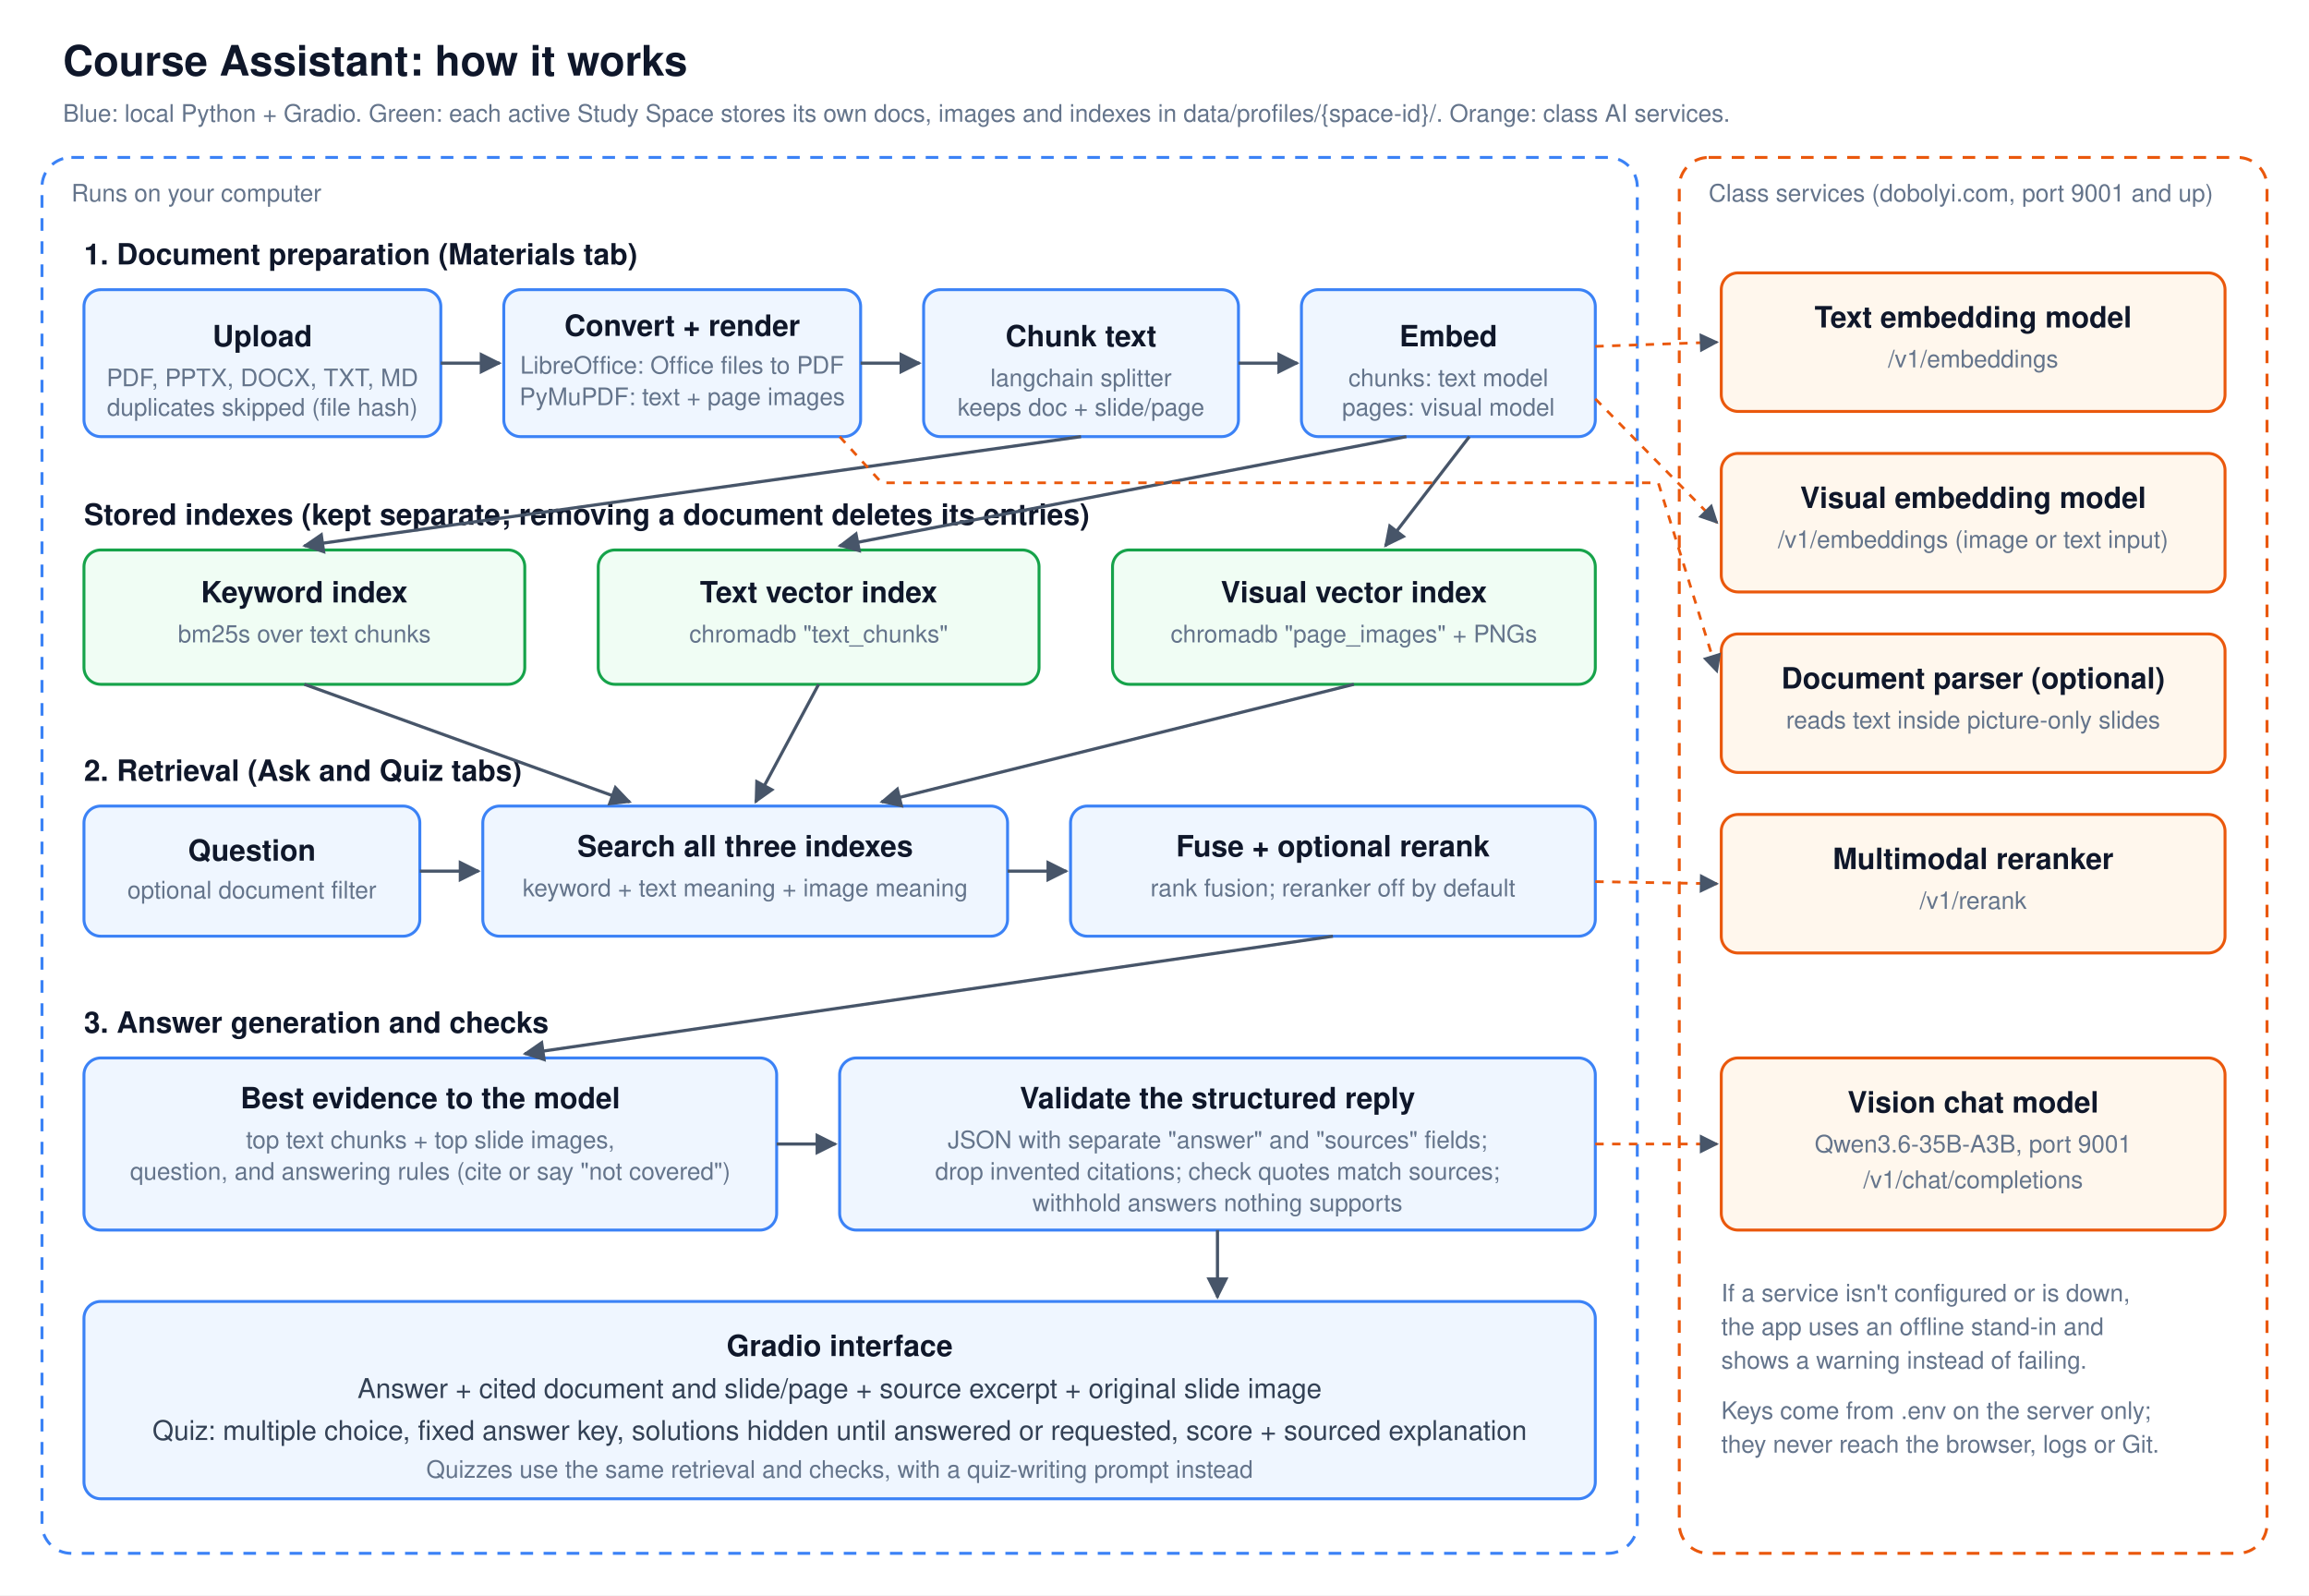
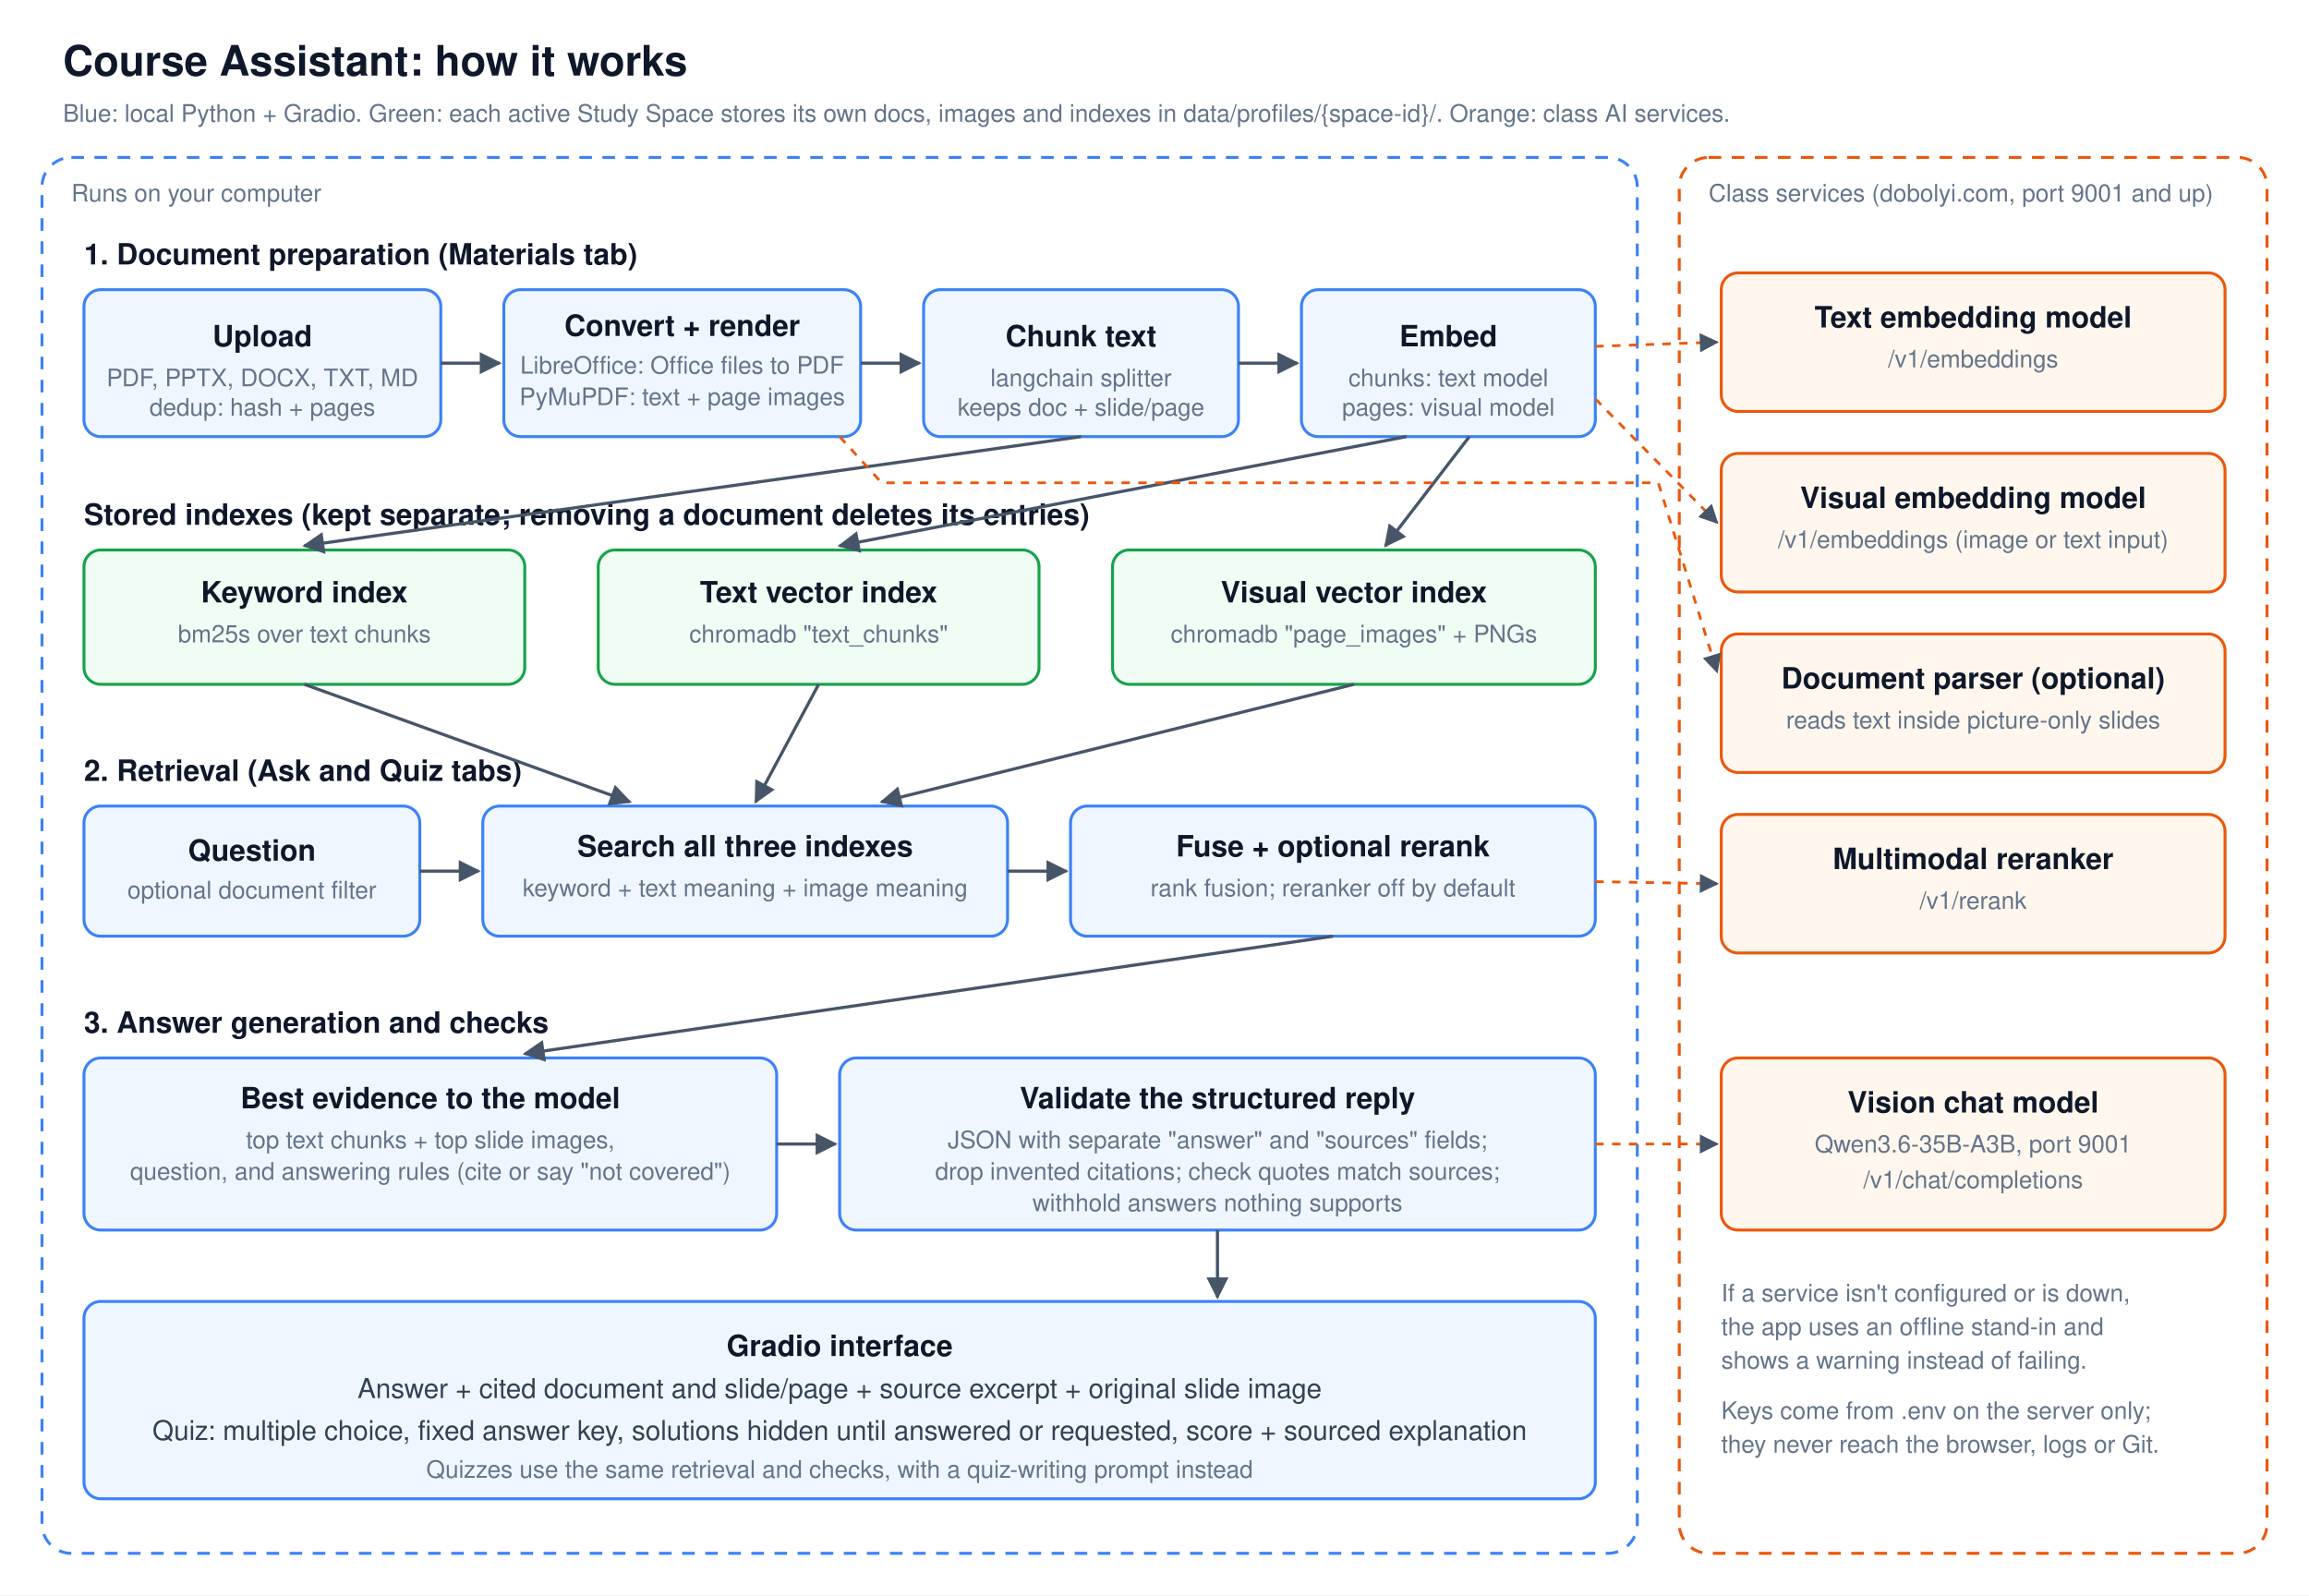
<svg xmlns="http://www.w3.org/2000/svg" width="1100" height="760" viewBox="0 0 1100 760" font-family="Helvetica, Arial, sans-serif" font-size="13">
  <defs>
    <marker id="arrow" viewBox="0 0 10 10" refX="9" refY="5" markerWidth="7" markerHeight="7" orient="auto-start-reverse">
      <path d="M0,0 L10,5 L0,10 z" fill="#475569" />
    </marker>
    <style>
      .box { fill: #ffffff; stroke: #64748b; stroke-width: 1.4; rx: 8; }
      .local { fill: #eff6ff; stroke: #3b82f6; }
      .store { fill: #f0fdf4; stroke: #16a34a; }
      .service { fill: #fff7ed; stroke: #ea580c; }
      .title { font-weight: 700; font-size: 14px; fill: #0f172a; }
      .text { fill: #334155; }
      .small { fill: #64748b; font-size: 11.5px; }
      .zone { fill: none; stroke-dasharray: 6 5; stroke-width: 1.4; rx: 14; }
      .line { stroke: #475569; stroke-width: 1.5; fill: none; marker-end: url(#arrow); }
      .dash { stroke: #ea580c; stroke-width: 1.3; fill: none; stroke-dasharray: 4 4; marker-end: url(#arrow); }
    </style>
  </defs>
  <rect width="1100" height="760" fill="#ffffff" />
  <text x="30" y="36" font-size="20" font-weight="700" fill="#0f172a">Course Assistant: how it works</text>
  <text x="30" y="58" class="small">Blue: local Python + Gradio. Green: each active Study Space stores its own docs, images and indexes in data/profiles/{space-id}/. Orange: class AI services.</text>
  <rect x="20" y="75" width="760" height="665" class="zone" stroke="#3b82f6" />
  <text x="34" y="96" class="small" fill="#3b82f6">Runs on your computer</text>
  <rect x="800" y="75" width="280" height="665" class="zone" stroke="#ea580c" />
  <text x="814" y="96" class="small" fill="#ea580c">Class services (dobolyi.com, port 9001 and up)</text>
  <text x="40" y="126" class="title">1. Document preparation (Materials tab)</text>
  <rect x="40" y="138" width="170" height="70" class="box local" />
  <text x="125" y="165" text-anchor="middle" class="title">Upload</text>
  <text x="125" y="184" text-anchor="middle" class="small">PDF, PPTX, DOCX, TXT, MD</text>
-   <text x="125" y="198" text-anchor="middle" class="small">duplicates skipped (file hash)</text>
+   <text x="125" y="198" text-anchor="middle" class="small">dedup: hash + pages</text>
  <rect x="240" y="138" width="170" height="70" class="box local" />
  <text x="325" y="160" text-anchor="middle" class="title">Convert + render</text>
  <text x="325" y="178" text-anchor="middle" class="small">LibreOffice: Office files to PDF</text>
  <text x="325" y="193" text-anchor="middle" class="small">PyMuPDF: text + page images</text>
  <rect x="440" y="138" width="150" height="70" class="box local" />
  <text x="515" y="165" text-anchor="middle" class="title">Chunk text</text>
  <text x="515" y="184" text-anchor="middle" class="small">langchain splitter</text>
  <text x="515" y="198" text-anchor="middle" class="small">keeps doc + slide/page</text>
  <rect x="620" y="138" width="140" height="70" class="box local" />
  <text x="690" y="165" text-anchor="middle" class="title">Embed</text>
  <text x="690" y="184" text-anchor="middle" class="small">chunks: text model</text>
  <text x="690" y="198" text-anchor="middle" class="small">pages: visual model</text>
  <path d="M210,173 L238,173" class="line" />
  <path d="M410,173 L438,173" class="line" />
  <path d="M590,173 L618,173" class="line" />
  <text x="40" y="250" class="title">Stored indexes (kept separate; removing a document deletes its entries)</text>
  <rect x="40" y="262" width="210" height="64" class="box store" />
  <text x="145" y="287" text-anchor="middle" class="title">Keyword index</text>
  <text x="145" y="306" text-anchor="middle" class="small">bm25s over text chunks</text>
  <rect x="285" y="262" width="210" height="64" class="box store" />
  <text x="390" y="287" text-anchor="middle" class="title">Text vector index</text>
  <text x="390" y="306" text-anchor="middle" class="small">chromadb "text_chunks"</text>
  <rect x="530" y="262" width="230" height="64" class="box store" />
  <text x="645" y="287" text-anchor="middle" class="title">Visual vector index</text>
  <text x="645" y="306" text-anchor="middle" class="small">chromadb "page_images" + PNGs</text>
  <path d="M515,208 L145,260" class="line" />
  <path d="M670,208 L400,260" class="line" />
  <path d="M700,208 L660,260" class="line" />
  <text x="40" y="372" class="title">2. Retrieval (Ask and Quiz tabs)</text>
  <rect x="40" y="384" width="160" height="62" class="box local" />
  <text x="120" y="410" text-anchor="middle" class="title">Question</text>
  <text x="120" y="428" text-anchor="middle" class="small">optional document filter</text>
  <rect x="230" y="384" width="250" height="62" class="box local" />
  <text x="355" y="408" text-anchor="middle" class="title">Search all three indexes</text>
  <text x="355" y="427" text-anchor="middle" class="small">keyword + text meaning + image meaning</text>
  <rect x="510" y="384" width="250" height="62" class="box local" />
  <text x="635" y="408" text-anchor="middle" class="title">Fuse + optional rerank</text>
  <text x="635" y="427" text-anchor="middle" class="small">rank fusion; reranker off by default</text>
  <path d="M200,415 L228,415" class="line" />
  <path d="M480,415 L508,415" class="line" />
  <path d="M145,326 L300,382" class="line" />
  <path d="M390,326 L360,382" class="line" />
  <path d="M645,326 L420,382" class="line" />
  <text x="40" y="492" class="title">3. Answer generation and checks</text>
  <rect x="40" y="504" width="330" height="82" class="box local" />
  <text x="205" y="528" text-anchor="middle" class="title">Best evidence to the model</text>
  <text x="205" y="547" text-anchor="middle" class="small">top text chunks + top slide images,</text>
  <text x="205" y="562" text-anchor="middle" class="small">question, and answering rules (cite or say "not covered")</text>
  <rect x="400" y="504" width="360" height="82" class="box local" />
  <text x="580" y="528" text-anchor="middle" class="title">Validate the structured reply</text>
  <text x="580" y="547" text-anchor="middle" class="small">JSON with separate "answer" and "sources" fields;</text>
  <text x="580" y="562" text-anchor="middle" class="small">drop invented citations; check quotes match sources;</text>
  <text x="580" y="577" text-anchor="middle" class="small">withhold answers nothing supports</text>
  <path d="M635,446 L250,502" class="line" />
  <path d="M370,545 L398,545" class="line" />
  <rect x="40" y="620" width="720" height="94" class="box local" />
  <text x="400" y="646" text-anchor="middle" class="title">Gradio interface</text>
  <text x="400" y="666" text-anchor="middle" class="text">Answer + cited document and slide/page + source excerpt + original slide image</text>
  <text x="400" y="686" text-anchor="middle" class="text">Quiz: multiple choice, fixed answer key, solutions hidden until answered or requested, score + sourced explanation</text>
  <text x="400" y="704" text-anchor="middle" class="small">Quizzes use the same retrieval and checks, with a quiz-writing prompt instead</text>
  <path d="M580,586 L580,618" class="line" />
  <rect x="820" y="130" width="240" height="66" class="box service" />
  <text x="940" y="156" text-anchor="middle" class="title">Text embedding model</text>
  <text x="940" y="175" text-anchor="middle" class="small">/v1/embeddings</text>
  <rect x="820" y="216" width="240" height="66" class="box service" />
  <text x="940" y="242" text-anchor="middle" class="title">Visual embedding model</text>
  <text x="940" y="261" text-anchor="middle" class="small">/v1/embeddings (image or text input)</text>
  <rect x="820" y="302" width="240" height="66" class="box service" />
  <text x="940" y="328" text-anchor="middle" class="title">Document parser (optional)</text>
  <text x="940" y="347" text-anchor="middle" class="small">reads text inside picture-only slides</text>
  <rect x="820" y="388" width="240" height="66" class="box service" />
  <text x="940" y="414" text-anchor="middle" class="title">Multimodal reranker</text>
  <text x="940" y="433" text-anchor="middle" class="small">/v1/rerank</text>
  <rect x="820" y="504" width="240" height="82" class="box service" />
  <text x="940" y="530" text-anchor="middle" class="title">Vision chat model</text>
  <text x="940" y="549" text-anchor="middle" class="small">Qwen3.6-35B-A3B, port 9001</text>
  <text x="940" y="566" text-anchor="middle" class="small">/v1/chat/completions</text>
  <path d="M760,165 L818,163" class="dash" />
  <path d="M760,190 L818,249" class="dash" />
  <path d="M400,208 L420,230 L790,230 L818,320" class="dash" />
  <path d="M760,420 L818,421" class="dash" />
  <path d="M760,545 L818,545" class="dash" />
  <text x="820" y="620" class="small">If a service isn't configured or is down,</text>
  <text x="820" y="636" class="small">the app uses an offline stand-in and</text>
  <text x="820" y="652" class="small">shows a warning instead of failing.</text>
  <text x="820" y="676" class="small">Keys come from .env on the server only;</text>
  <text x="820" y="692" class="small">they never reach the browser, logs or Git.</text>
</svg>
